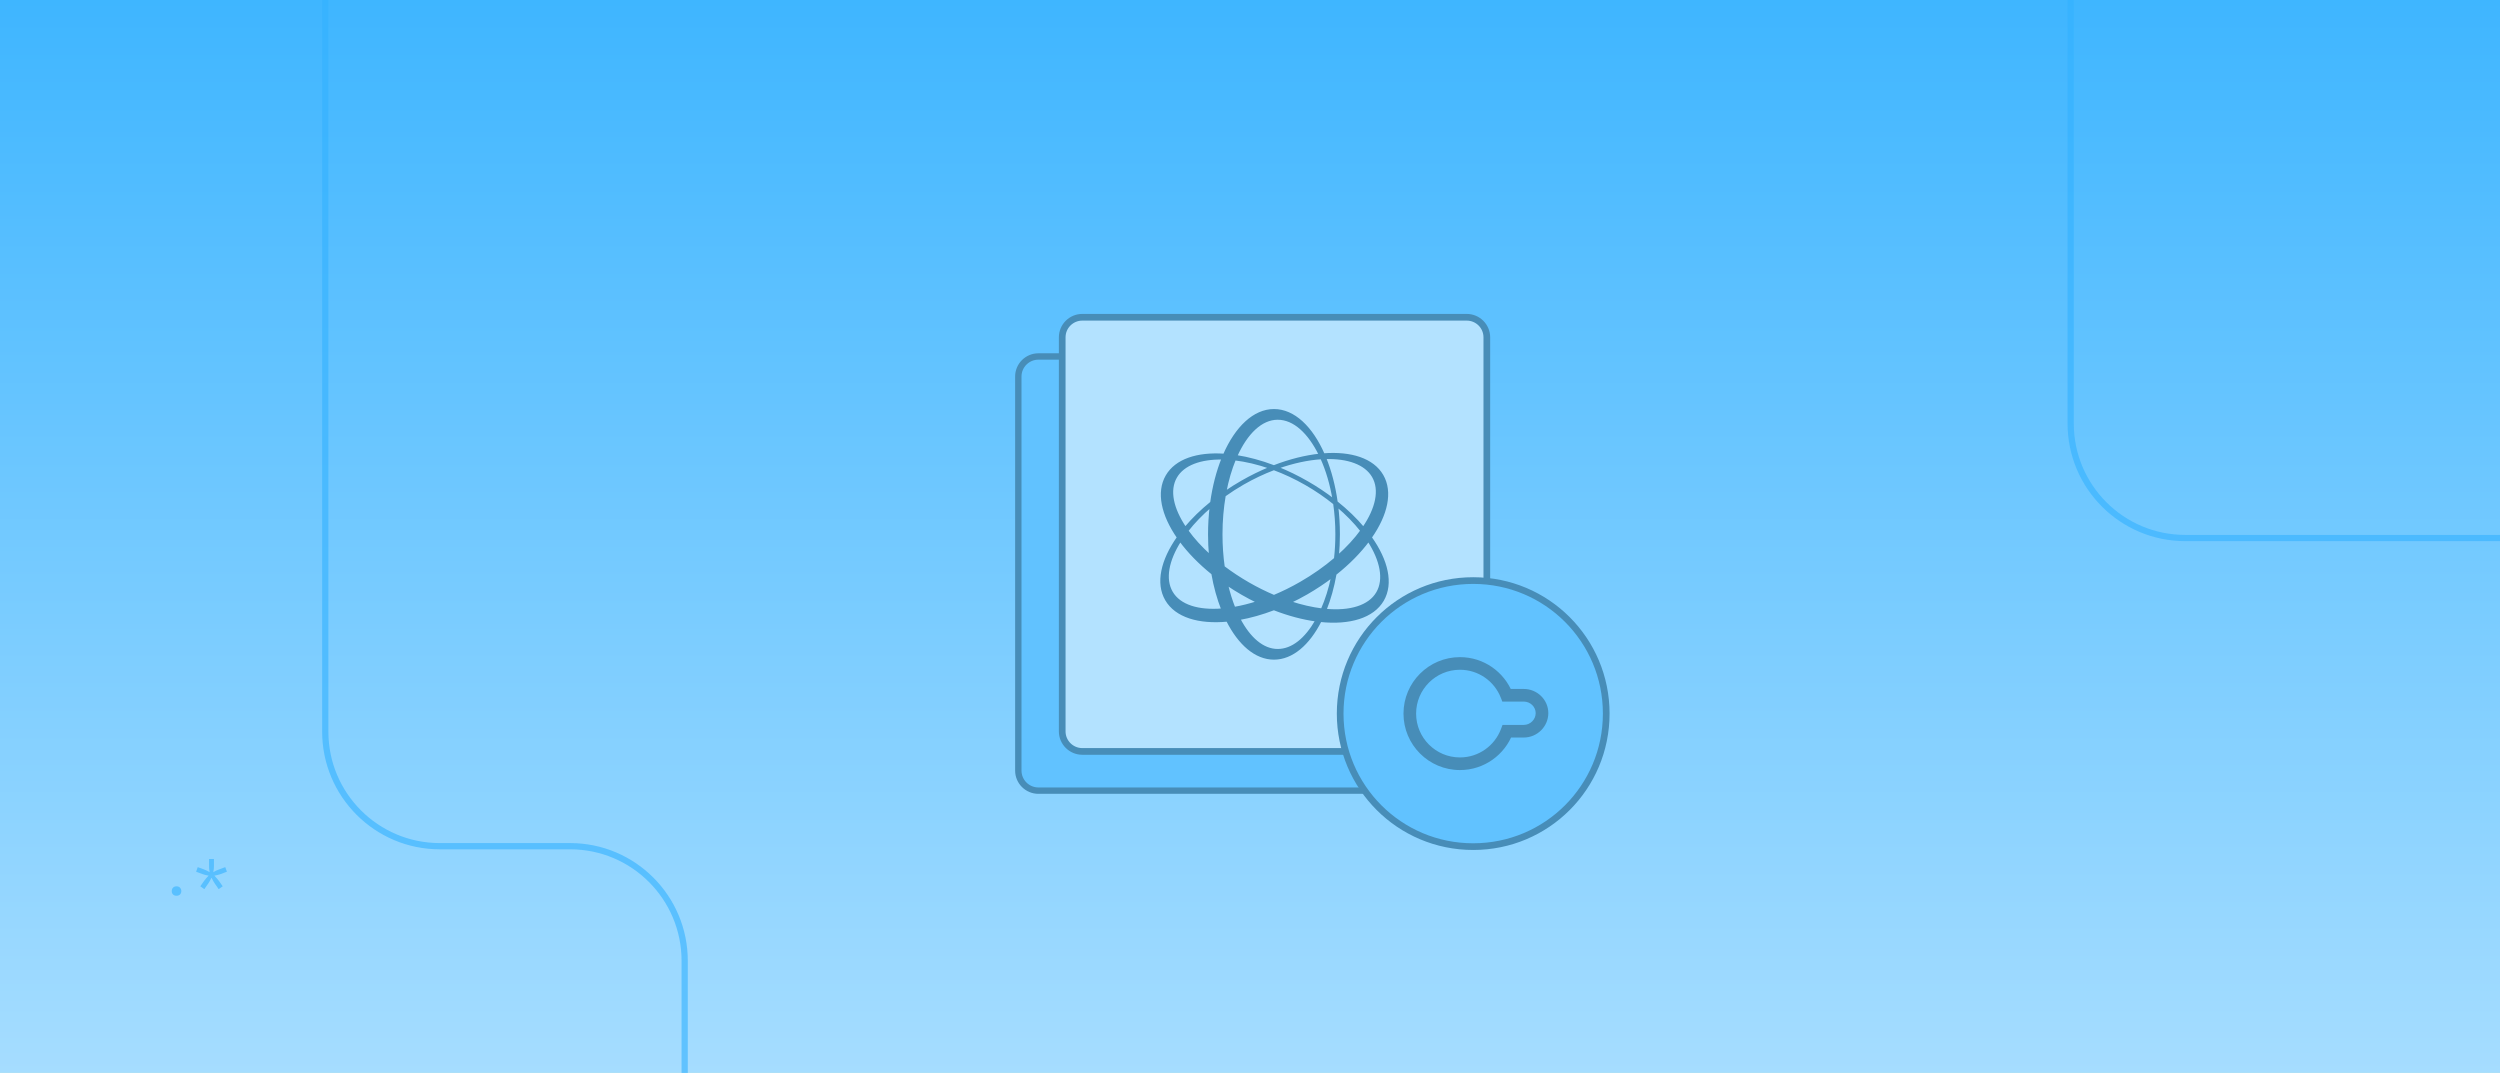
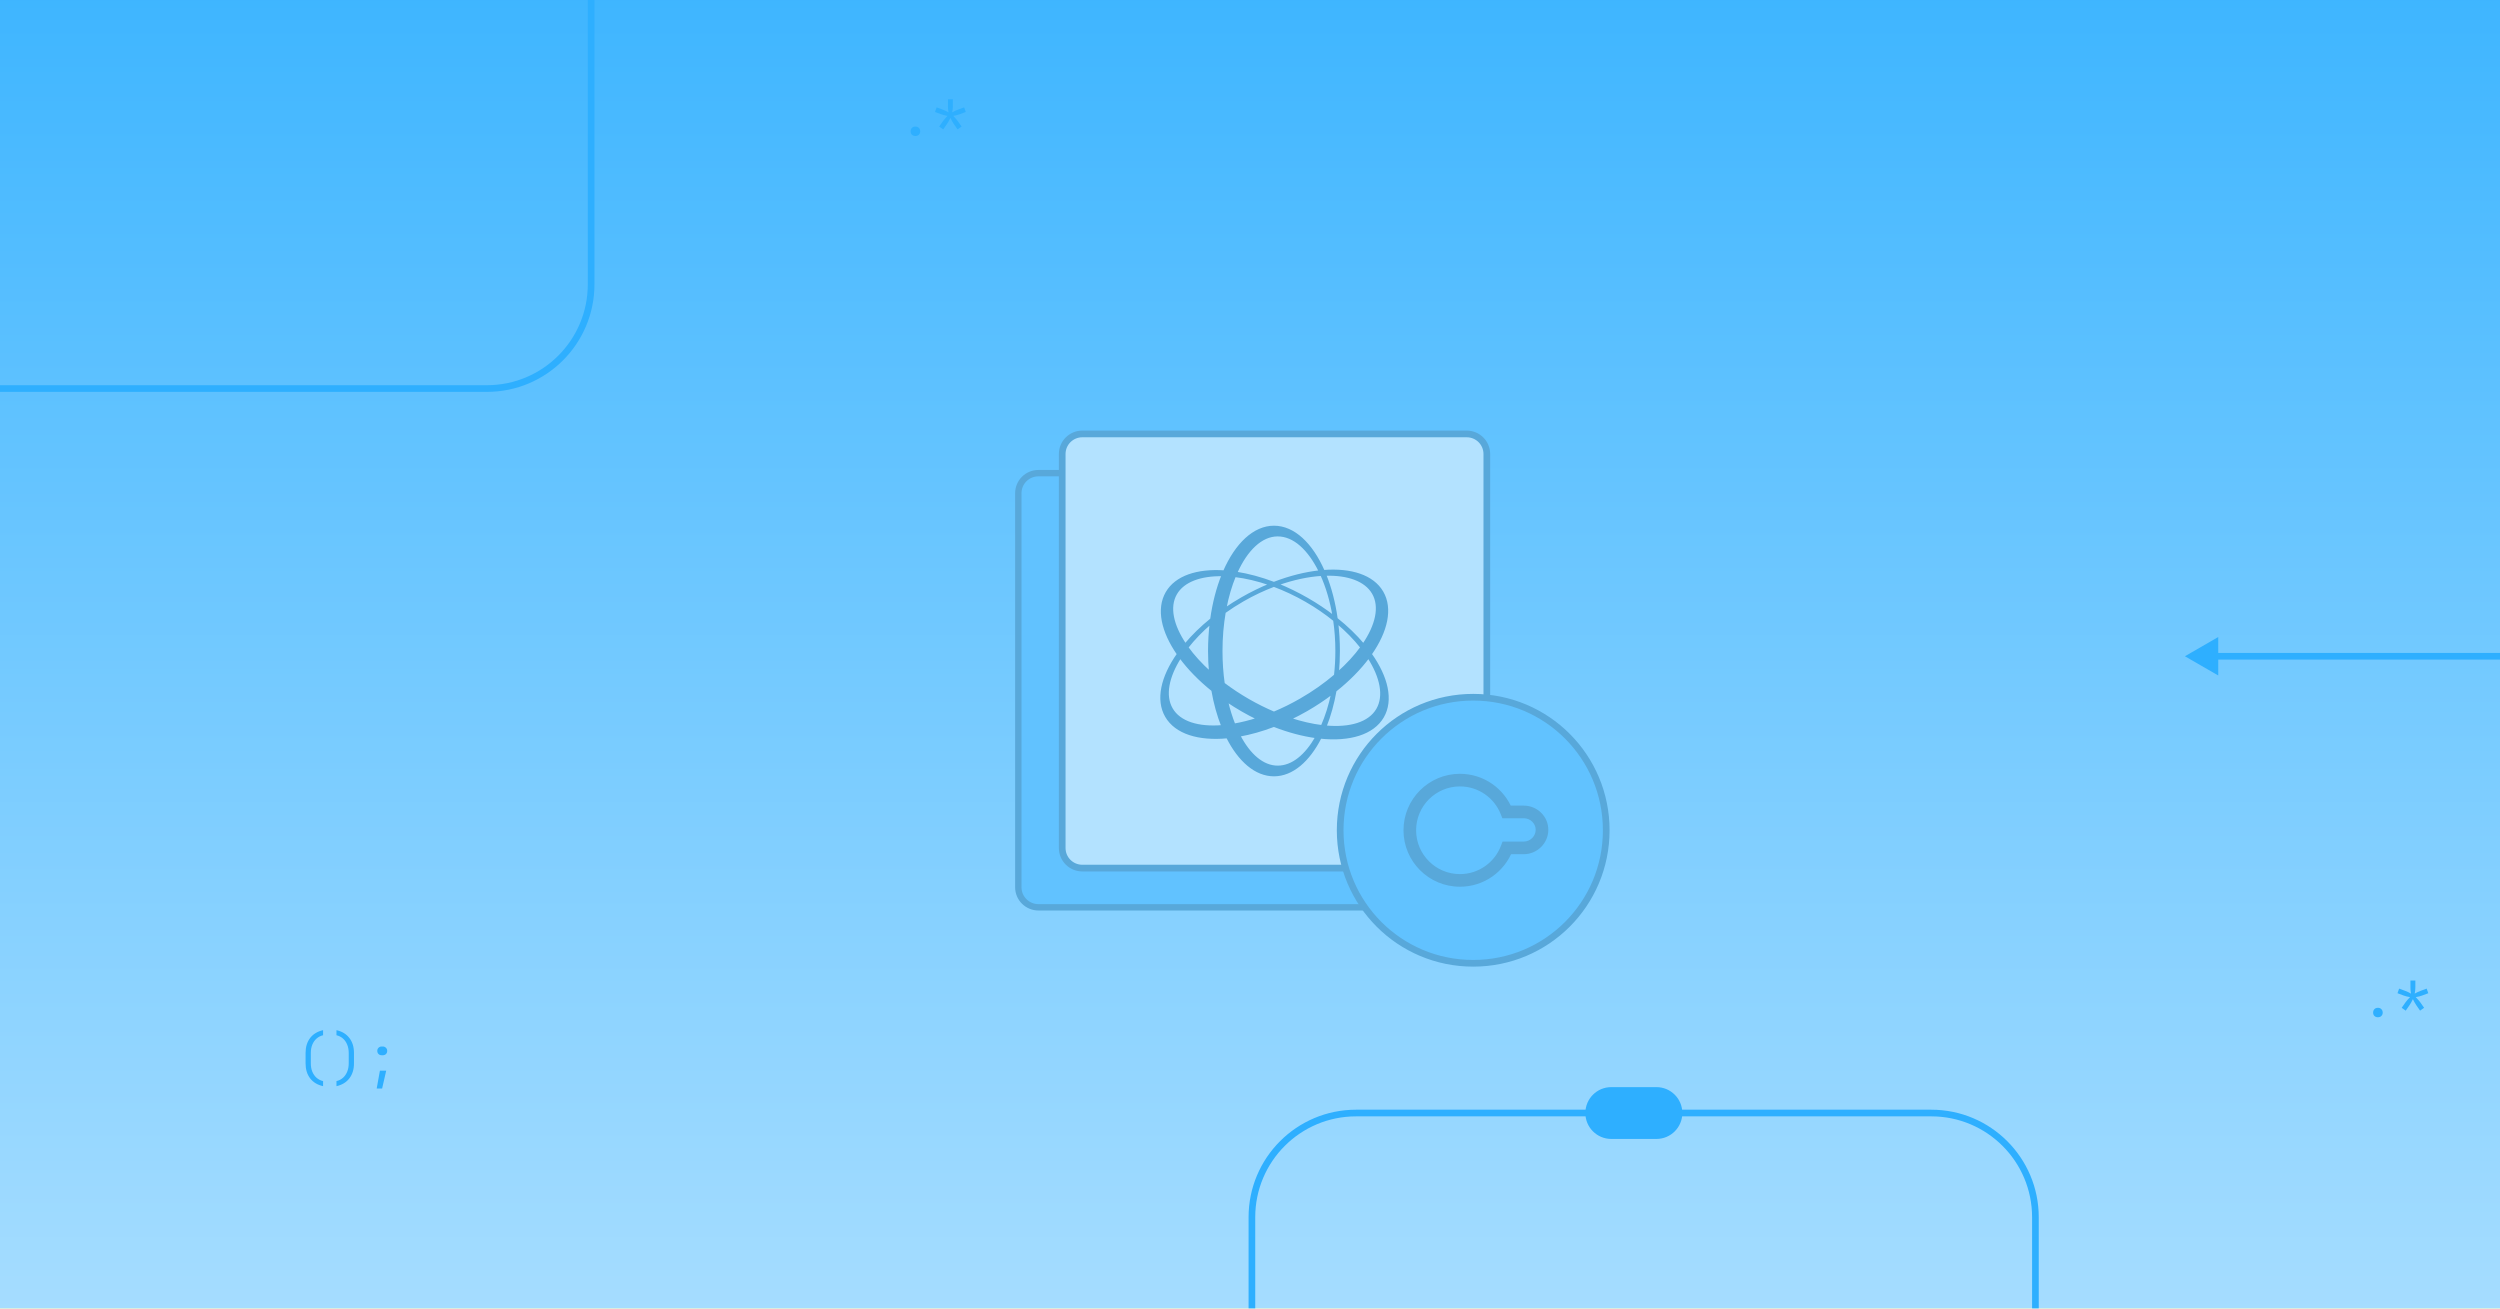
- <svg xmlns="http://www.w3.org/2000/svg" width="1200" height="515" viewBox="0 0 1200 515" fill="none">
+ <svg xmlns="http://www.w3.org/2000/svg" width="1200" height="628" fill="none" viewBox="0 0 1200 628">
+   <style id="thin-strokes">@media (min-width: 500px) { [stroke-width="3.06"] { stroke-width: 1.913; } [stroke-width="3.2"] { stroke-width: 2; } [stroke-width="3.21"] { stroke-width: 2.006; } }</style>
  <g clip-path="url(#clip0_16353_32081)">
-     <rect width="1200" height="515" fill="url(#paint0_linear_16353_32081)" />
+     <path fill="url(#paint0_linear_16353_32081)" d="M0 0h1200v628H0z" />
    <g clip-path="url(#clip1_16353_32081)">
-       <rect width="1200" height="515" fill="url(#paint1_linear_16353_32081)" />
-       <path d="M328.643 551.999L328.644 461.174C328.644 430.798 304.019 406.174 273.643 406.174L211.128 406.175C180.753 406.175 156.128 381.55 156.128 351.175L156.128 -82.829" stroke="#33B1FF" stroke-opacity="0.6" stroke-width="2.993" stroke-linejoin="round" />
-       <path d="M84.735 429.965C84.044 429.965 83.484 429.759 83.055 429.349C82.644 428.938 82.439 428.406 82.439 427.753C82.439 427.062 82.644 426.502 83.055 426.073C83.484 425.643 84.044 425.429 84.735 425.429C85.426 425.429 85.976 425.643 86.387 426.073C86.816 426.502 87.031 427.062 87.031 427.753C87.031 428.406 86.816 428.938 86.387 429.349C85.976 429.759 85.426 429.965 84.735 429.965ZM98.08 426.801L96.148 425.429L97.968 422.825C98.211 422.489 98.537 422.078 98.948 421.593C99.377 421.107 99.779 420.678 100.152 420.305C99.629 420.23 99.079 420.118 98.5 419.969C97.921 419.819 97.464 419.679 97.128 419.549L94.132 418.429L94.916 416.217L97.94 417.337C98.257 417.449 98.677 417.626 99.2 417.869C99.723 418.111 100.199 418.363 100.628 418.625C100.535 418.139 100.46 417.645 100.404 417.141C100.367 416.618 100.348 416.179 100.348 415.825V412.325H102.7V415.825C102.7 416.179 102.672 416.618 102.616 417.141C102.56 417.645 102.485 418.139 102.392 418.625C102.84 418.363 103.316 418.111 103.82 417.869C104.343 417.626 104.772 417.449 105.108 417.337L108.132 416.217L108.916 418.429L105.92 419.549C105.584 419.679 105.127 419.819 104.548 419.969C103.969 420.118 103.419 420.23 102.896 420.305C103.269 420.678 103.671 421.117 104.1 421.621C104.529 422.106 104.856 422.507 105.08 422.825L106.9 425.429L104.968 426.801L103.148 424.169C102.924 423.851 102.653 423.413 102.336 422.853C102.019 422.293 101.748 421.77 101.524 421.285C101.3 421.77 101.029 422.293 100.712 422.853C100.395 423.394 100.124 423.833 99.9 424.169L98.08 426.801Z" fill="#33B1FF" fill-opacity="0.6" />
-       <path d="M1455.42 258.254L1048.92 258.254C1018.54 258.254 993.918 233.63 993.918 203.254L993.918 -105.075C993.918 -135.451 1018.54 -160.075 1048.92 -160.075L1188.35 -160.075C1218.73 -160.075 1243.35 -184.699 1243.35 -215.075L1243.35 -347.246" stroke="#33B1FF" stroke-opacity="0.6" stroke-width="2.993" stroke-linejoin="round" />
+       <path fill="url(#paint1_linear_16353_32081)" d="M0 0h1200v630H0z" />
+       <path stroke="#2eafff" stroke-linecap="round" stroke-linejoin="round" stroke-width="3.2" d="M600.915 643.171v-58.917c0-27.615 22.386-50 50-50H927c27.614 0 50 22.386 50 50v58.917" />
+       <path stroke="#2eafff" stroke-linejoin="round" stroke-width="3.2" d="M283.74-31.855V136.498c0 27.614-22.385 49.999-49.999 50l-282.98.002" />
+       <path fill="#2eafff" d="M155.078 521.36c-2.669-.597-4.741-1.848-6.216-3.752-1.456-1.904-2.184-4.293-2.184-7.168v-5.04c0-2.875.728-5.264 2.184-7.168 1.475-1.904 3.547-3.155 6.216-3.752v2.436c-1.195.28-2.24.812-3.136 1.596-.877.784-1.559 1.764-2.044 2.94-.467 1.157-.7 2.473-.7 3.948v5.04c0 1.456.233 2.772.7 3.948.485 1.176 1.167 2.156 2.044 2.94.896.784 1.941 1.316 3.136 1.596zm6.429 0v-2.436c1.213-.28 2.259-.812 3.136-1.596q1.315-1.176 2.016-2.94c.485-1.176.728-2.492.728-3.948v-5.04c0-1.475-.243-2.791-.728-3.948q-.701-1.764-2.016-2.94c-.877-.784-1.923-1.316-3.136-1.596v-2.436c2.669.597 4.732 1.848 6.188 3.752 1.475 1.904 2.212 4.293 2.212 7.168v5.04c0 2.875-.737 5.264-2.212 7.168-1.456 1.904-3.519 3.155-6.188 3.752m21.689-14.84q-.924 0-1.512-.588t-.588-1.512c0-.597.196-1.092.588-1.484.411-.411.915-.616 1.512-.616h.56c.598 0 1.092.205 1.484.616.411.392.616.887.616 1.484q0 .924-.588 1.512t-1.512.588zm-2.38 15.96 1.54-8.568h3.024l-1.96 8.568zm960.584-34.2c-.69 0-1.25-.205-1.68-.616-.41-.411-.62-.943-.62-1.596 0-.691.21-1.251.62-1.68.43-.429.99-.644 1.68-.644s1.24.215 1.65.644c.43.429.65.989.65 1.68 0 .653-.22 1.185-.65 1.596-.41.411-.96.616-1.65.616m13.35-3.164-1.94-1.372 1.82-2.604c.25-.336.57-.747.98-1.232.43-.485.83-.915 1.21-1.288q-.795-.113-1.65-.336-.87-.224-1.38-.42l-2.99-1.12.78-2.212 3.03 1.12c.31.112.73.289 1.26.532.52.243.99.495 1.42.756-.09-.485-.16-.98-.22-1.484-.04-.523-.06-.961-.06-1.316v-3.5h2.36v3.5c0 .355-.03.793-.09 1.316-.05.504-.13.999-.22 1.484.45-.261.92-.513 1.43-.756.52-.243.95-.42 1.28-.532l3.03-1.12.78 2.212-2.99 1.12q-.51.197-1.38.42t-1.65.336c.37.373.78.812 1.21 1.316.42.485.75.887.98 1.204l1.82 2.604-1.94 1.372-1.82-2.632c-.22-.317-.49-.756-.81-1.316s-.59-1.083-.81-1.568c-.22.485-.5 1.008-.81 1.568-.32.541-.59.98-.81 1.316zM439.4 65.28q-1.036 0-1.68-.616c-.411-.411-.616-.943-.616-1.596 0-.691.205-1.251.616-1.68q.643-.644 1.68-.644c.691 0 1.241.215 1.652.644.429.429.644.989.644 1.68 0 .653-.215 1.185-.644 1.596-.411.411-.961.616-1.652.616m13.345-3.164-1.932-1.372 1.82-2.604c.243-.336.569-.747.98-1.232.429-.485.831-.915 1.204-1.288-.523-.075-1.073-.187-1.652-.336s-1.036-.289-1.372-.42l-2.996-1.12.784-2.212 3.024 1.12q.475.168 1.26.532t1.428.756a19 19 0 0 1-.224-1.484c-.037-.523-.056-.961-.056-1.316v-3.5h2.352v3.5q0 .532-.084 1.316c-.056.504-.131.999-.224 1.484q.672-.392 1.428-.756c.523-.243.952-.42 1.288-.532l3.024-1.12.784 2.212-2.996 1.12c-.336.131-.793.271-1.372.42s-1.129.261-1.652.336c.373.373.775.812 1.204 1.316.429.485.756.887.98 1.204l1.82 2.604-1.932 1.372-1.82-2.632c-.224-.317-.495-.756-.812-1.316s-.588-1.083-.812-1.568c-.224.485-.495 1.008-.812 1.568-.317.541-.588.98-.812 1.316z" />
+       <rect width="21.675" height="43.349" x="762.572" y="545.092" fill="#2eafff" stroke="#2eafff" stroke-width="3.2" rx="10.837" transform="rotate(-90 762.572 545.092)" />
+       <path fill="#2eafff" d="M1270.37 316.6h1.6v-3.2h-1.6zm-221.61-1.6 16 9.238v-18.476zm221.61 0v-1.6h-207.21v3.2h207.21z" />
    </g>
-     <path d="M682.946 171.109H498.45C493.115 171.109 488.791 175.417 488.791 180.73V369.889C488.791 375.202 493.115 379.51 498.45 379.51H682.946C688.28 379.51 692.604 375.202 692.604 369.889V180.73C692.604 175.417 688.28 171.109 682.946 171.109Z" fill="#61C2FF" stroke="#478DB8" stroke-width="3.06" stroke-miterlimit="10" />
-     <path fill-rule="evenodd" clip-rule="evenodd" d="M590.467 327.495C598.127 327.495 605.054 321.438 610.006 311.684C622.213 312.958 632.066 310.094 636.21 302.962C640.267 295.966 638.006 286.293 631.128 276.608C637.825 267.028 639.994 257.492 635.98 250.577C632.017 243.743 622.81 240.83 611.316 241.712C606.322 230.343 598.835 223.124 590.467 223.124C582.099 223.124 574.544 230.411 569.543 241.874C558.298 241.122 549.309 244.048 545.407 250.776C541.425 257.641 543.537 267.096 550.123 276.608C543.357 286.225 541.158 295.817 545.184 302.757C549.265 309.789 558.895 312.666 570.854 311.535C575.811 321.376 582.763 327.495 590.467 327.495ZM575.923 310.839C580.142 318.928 585.801 323.879 592.026 323.879C598.251 323.879 603.83 319.189 608.254 311.479C602.656 310.727 596.617 309.143 590.436 306.733C585.447 308.64 580.558 310.013 575.923 310.839ZM583.596 303.744C580.222 304.832 576.936 305.652 573.805 306.198C572.6 303.185 571.562 299.874 570.73 296.32C572.792 297.718 574.948 299.072 577.184 300.358C579.315 301.582 581.452 302.713 583.59 303.744H583.596ZM590.461 301.203C594.151 299.663 597.897 297.824 601.618 295.68C607.011 292.58 611.888 289.132 616.112 285.517C616.485 282.224 616.684 278.813 616.684 275.309C616.684 270.83 616.361 266.488 615.758 262.369C612.199 259.486 608.235 256.746 603.917 254.268C599.425 251.689 594.884 249.571 590.43 247.918C586.149 249.54 581.788 251.59 577.476 254.069C574.768 255.628 572.19 257.287 569.773 259.02C568.891 264.114 568.412 269.594 568.412 275.309C568.412 280.062 568.742 284.659 569.363 289.002C572.556 291.425 576.048 293.736 579.781 295.885C583.341 297.929 586.926 299.706 590.461 301.203ZM597.301 303.782C599.606 302.688 601.91 301.477 604.209 300.16C608.042 297.954 611.621 295.569 614.913 293.065C613.864 298.128 612.391 302.781 610.59 306.844C606.427 306.341 601.948 305.316 597.301 303.782ZM616.299 291.984C615.336 297.457 613.913 302.52 612.118 307.012C622.375 307.963 630.47 305.621 633.843 299.812C637.086 294.214 635.471 286.231 630.147 277.968C626.581 282.771 621.89 287.548 616.299 291.984ZM628.01 272.582C633.539 264.493 635.322 256.666 632.06 251.037C628.898 245.589 621.462 242.979 611.981 243.271C614.18 248.682 615.839 254.951 616.79 261.766C621.114 265.22 624.885 268.873 628.003 272.582H628.01ZM610.397 243.346C612.665 248.347 614.429 254.255 615.504 260.753C612.118 258.144 608.409 255.659 604.433 253.373C600.301 251 596.127 248.981 592.014 247.328C598.5 245.017 604.768 243.694 610.391 243.34L610.397 243.346ZM609.695 241.861C603.706 242.495 597.152 244.116 590.436 246.719C584.981 244.651 579.645 243.222 574.637 242.445C578.955 232.791 585.149 226.746 592.026 226.746C598.904 226.746 605.122 232.555 609.695 241.861ZM588.845 247.347C583.695 245.551 578.688 244.377 574.041 243.824C572.364 247.875 571.003 252.497 570.04 257.529C572.239 256.013 574.544 254.56 576.955 253.174C580.912 250.9 584.9 248.956 588.845 247.347ZM564.119 261.952C565.058 255.144 566.698 248.881 568.878 243.464C559.653 243.29 552.434 245.899 549.334 251.242C546.097 256.821 547.824 264.549 553.235 272.564C556.273 268.929 559.932 265.345 564.119 261.952ZM551.104 277.981C554.583 282.702 559.149 287.412 564.604 291.798C565.555 297.277 566.971 302.353 568.754 306.857C558.739 307.683 550.862 305.322 547.544 299.613C544.326 294.065 545.886 286.169 551.098 277.987L551.104 277.981ZM554.086 273.781C556.782 270.333 560.081 266.891 563.908 263.611C563.461 267.37 563.219 271.29 563.219 275.309C563.219 278.36 563.355 281.348 563.616 284.256C559.82 280.832 556.602 277.285 554.08 273.775L554.086 273.781ZM627.158 273.787C624.555 277.372 621.232 280.994 617.299 284.479C617.572 281.503 617.722 278.434 617.722 275.309C617.722 271.215 617.473 267.227 617.007 263.406C620.965 266.742 624.381 270.259 627.158 273.787Z" fill="#61C2FF" stroke="#478DB8" stroke-width="3.06" stroke-miterlimit="10" />
-     <path d="M704.016 152.286H519.52C514.186 152.286 509.861 156.594 509.861 161.907V351.066C509.861 356.379 514.186 360.687 519.52 360.687H704.016C709.35 360.687 713.675 356.379 713.675 351.066V161.907C713.675 156.594 709.35 152.286 704.016 152.286Z" fill="#B3E2FF" stroke="#478DB8" stroke-width="3.21" stroke-miterlimit="10" />
-     <path fill-rule="evenodd" clip-rule="evenodd" d="M611.505 316.135C620.26 316.135 628.178 309.212 633.838 298.063C647.791 299.519 659.053 296.245 663.79 288.093C668.427 280.097 665.842 269.041 657.981 257.97C665.636 247.021 668.114 236.12 663.527 228.217C658.997 220.406 648.473 217.075 635.336 218.084C629.627 205.089 621.07 196.837 611.505 196.837C601.939 196.837 593.304 205.167 587.588 218.268C574.735 217.409 564.46 220.754 560 228.444C555.449 236.291 557.863 247.099 565.39 257.97C557.657 268.963 555.143 279.927 559.745 287.859C564.41 295.897 575.417 299.185 589.086 297.893C594.753 309.141 602.699 316.135 611.505 316.135ZM594.881 297.097C599.703 306.343 606.172 312.002 613.287 312.002C620.402 312.002 626.779 306.641 631.835 297.829C625.437 296.97 618.535 295.159 611.469 292.404C605.767 294.584 600.178 296.153 594.881 297.097ZM603.651 288.988C599.795 290.231 596.038 291.168 592.459 291.793C591.082 288.349 589.896 284.564 588.944 280.502C591.302 282.1 593.766 283.648 596.322 285.118C598.758 286.517 601.201 287.809 603.644 288.988H603.651ZM611.497 286.084C615.715 284.323 619.997 282.221 624.251 279.771C630.415 276.227 635.989 272.286 640.818 268.153C641.244 264.39 641.471 260.491 641.471 256.486C641.471 251.366 641.102 246.403 640.413 241.695C636.344 238.4 631.814 235.268 626.878 232.435C621.744 229.488 616.553 227.067 611.462 225.178C606.569 227.031 601.584 229.374 596.656 232.208C593.56 233.99 590.613 235.886 587.851 237.867C586.843 243.69 586.296 249.953 586.296 256.486C586.296 261.919 586.672 267.173 587.382 272.137C591.032 274.906 595.023 277.548 599.291 280.005C603.36 282.341 607.457 284.372 611.497 286.084ZM619.316 289.031C621.95 287.781 624.585 286.396 627.212 284.891C631.594 282.37 635.684 279.643 639.447 276.781C638.247 282.569 636.564 287.887 634.505 292.531C629.747 291.956 624.627 290.784 619.316 289.031ZM641.031 275.546C639.93 281.802 638.304 287.589 636.252 292.723C647.976 293.81 657.228 291.132 661.084 284.493C664.791 278.095 662.945 268.97 656.859 259.526C652.783 265.015 647.422 270.475 641.031 275.546ZM654.416 253.369C660.736 244.123 662.774 235.176 659.046 228.742C655.432 222.515 646.932 219.532 636.096 219.866C638.609 226.051 640.505 233.216 641.592 241.006C646.534 244.954 650.845 249.13 654.409 253.369H654.416ZM634.285 219.951C636.877 225.668 638.894 232.421 640.122 239.849C636.252 236.866 632.013 234.026 627.468 231.412C622.746 228.7 617.974 226.392 613.273 224.503C620.686 221.862 627.851 220.349 634.278 219.944L634.285 219.951ZM633.483 218.254C626.637 218.979 619.145 220.832 611.469 223.807C605.234 221.443 599.134 219.809 593.411 218.922C598.346 207.887 605.426 200.977 613.287 200.977C621.148 200.977 628.256 207.617 633.483 218.254ZM609.651 224.524C603.764 222.472 598.041 221.13 592.729 220.498C590.812 225.128 589.257 230.411 588.156 236.163C590.67 234.43 593.304 232.769 596.06 231.185C600.583 228.586 605.142 226.364 609.651 224.524ZM581.389 241.219C582.461 233.436 584.336 226.278 586.828 220.086C576.283 219.887 568.032 222.87 564.488 228.977C560.789 235.354 562.763 244.187 568.948 253.348C572.42 249.194 576.603 245.096 581.389 241.219ZM566.512 259.54C570.489 264.937 575.708 270.319 581.943 275.333C583.029 281.596 584.648 287.397 586.686 292.546C575.239 293.49 566.235 290.792 562.443 284.266C558.765 277.924 560.547 268.899 566.505 259.547L566.512 259.54ZM569.921 254.739C573.003 250.798 576.773 246.864 581.147 243.115C580.636 247.411 580.359 251.892 580.359 256.486C580.359 259.973 580.515 263.389 580.814 266.712C576.475 262.799 572.797 258.744 569.914 254.732L569.921 254.739ZM653.444 254.747C650.468 258.844 646.669 262.984 642.174 266.968C642.487 263.566 642.657 260.058 642.657 256.486C642.657 251.807 642.373 247.248 641.84 242.881C646.364 246.694 650.269 250.713 653.444 254.747Z" fill="#478DB8" stroke="#478DB8" />
-     <path d="M707.134 406.38C671.808 406.38 643.28 377.852 643.28 342.526C643.28 307.2 671.808 278.671 707.134 278.671C742.46 278.671 770.989 307.2 770.989 342.526C770.989 377.852 742.46 406.38 707.134 406.38Z" fill="#61C2FF" stroke="#478DB8" stroke-width="3.21" stroke-miterlimit="10" />
-     <path d="M700.773 318.454C710.961 318.454 719.671 324.785 723.184 333.728H731.411C736.193 333.728 740.162 337.554 740.162 342.3C740.162 347.046 736.194 350.985 731.411 350.985L723.312 350.986C719.887 360.107 711.089 366.599 700.773 366.599C687.48 366.599 676.704 355.821 676.704 342.526C676.704 329.232 687.48 318.454 700.773 318.454Z" fill="#61C2FF" />
-     <path d="M700.773 318.454L700.773 315.424H700.773V318.454ZM723.184 333.728L720.363 334.835L721.118 336.758H723.184V333.728ZM740.162 342.3H743.192V342.299L740.162 342.3ZM731.411 350.985V347.955H731.411L731.411 350.985ZM723.312 350.986L723.311 347.956L721.213 347.957L720.475 349.921L723.312 350.986ZM700.773 366.599V369.629H700.773L700.773 366.599ZM676.704 342.526H673.674V342.526L676.704 342.526ZM700.773 318.454L700.773 321.484C709.674 321.484 717.29 327.013 720.363 334.835L723.184 333.728L726.004 332.62C722.051 322.557 712.249 315.424 700.773 315.424L700.773 318.454ZM723.184 333.728V336.758H731.411V333.728V330.698H723.184V333.728ZM731.411 333.728V336.758C734.593 336.758 737.132 339.3 737.132 342.3L740.162 342.3L743.192 342.299C743.191 335.808 737.794 330.698 731.411 330.698V333.728ZM740.162 342.3H737.132C737.132 345.352 734.542 347.955 731.411 347.955V350.985V354.015C737.846 354.015 743.192 348.741 743.192 342.3H740.162ZM731.411 350.985L731.411 347.955L723.311 347.956L723.312 350.986L723.312 354.016L731.411 354.015L731.411 350.985ZM723.312 350.986L720.475 349.921C717.479 357.899 709.785 363.569 700.773 363.569L700.773 366.599L700.773 369.629C712.394 369.629 722.295 362.315 726.148 352.051L723.312 350.986ZM700.773 366.599V363.569C689.154 363.569 679.734 354.148 679.734 342.526L676.704 342.526L673.674 342.526C673.674 357.494 685.807 369.629 700.773 369.629V366.599ZM676.704 342.526H679.734C679.734 330.905 689.154 321.484 700.773 321.484V318.454V315.424C685.807 315.424 673.674 327.559 673.674 342.526H676.704Z" fill="#478DB8" />
+     <path fill="#61c2ff" stroke="#58a8da" stroke-miterlimit="10" stroke-width="3.06" d="M682.946 227.109H498.45c-5.335 0-9.659 4.308-9.659 9.621v189.159c0 5.313 4.324 9.621 9.659 9.621h184.496c5.334 0 9.658-4.308 9.658-9.621V236.73c0-5.313-4.324-9.621-9.658-9.621Z" />
+     <path fill="#61c2ff" fill-rule="evenodd" stroke="#58a8da" stroke-miterlimit="10" stroke-width="3.06" d="M590.468 383.495c7.66 0 14.587-6.057 19.539-15.811 12.207 1.274 22.06-1.59 26.204-8.722 4.057-6.996 1.796-16.669-5.082-26.354 6.697-9.58 8.866-19.116 4.852-26.031-3.963-6.834-13.17-9.747-24.664-8.865-4.995-11.369-12.481-18.588-20.849-18.588s-15.923 7.287-20.924 18.75c-11.245-.752-20.234 2.174-24.136 8.902-3.982 6.865-1.87 16.32 4.716 25.832-6.766 9.617-8.965 19.209-4.939 26.149 4.081 7.032 13.711 9.909 25.67 8.778 4.957 9.841 11.909 15.96 19.613 15.96Zm-14.544-16.656c4.219 8.089 9.878 13.04 16.103 13.04s11.804-4.69 16.228-12.4c-5.598-.752-11.637-2.336-17.818-4.746-4.989 1.907-9.878 3.28-14.513 4.106Zm7.673-7.095c-3.374 1.088-6.66 1.908-9.791 2.454-1.205-3.013-2.243-6.324-3.075-9.878a103.2 103.2 0 0 0 6.454 4.038c2.131 1.224 4.268 2.355 6.406 3.386zm6.865-2.541c3.69-1.54 7.436-3.379 11.157-5.523 5.393-3.1 10.27-6.548 14.494-10.163.373-3.293.572-6.704.572-10.208 0-4.479-.323-8.821-.926-12.94-3.559-2.883-7.523-5.623-11.841-8.101-4.492-2.579-9.033-4.697-13.487-6.35-4.281 1.622-8.642 3.672-12.954 6.151-2.708 1.559-5.286 3.218-7.703 4.951-.882 5.094-1.361 10.574-1.361 16.289 0 4.753.33 9.35.951 13.693 3.193 2.423 6.685 4.734 10.418 6.883 3.56 2.044 7.145 3.821 10.68 5.318Zm6.84 2.579c2.305-1.094 4.609-2.305 6.908-3.622 3.833-2.206 7.412-4.591 10.704-7.095-1.049 5.063-2.522 9.716-4.323 13.779-4.163-.503-8.642-1.528-13.289-3.062Zm18.998-11.798c-.963 5.473-2.386 10.536-4.181 15.028 10.257.951 18.352-1.391 21.725-7.2 3.243-5.598 1.628-13.581-3.696-21.844-3.566 4.803-8.257 9.58-13.848 14.016Zm11.711-19.402c5.529-8.089 7.312-15.916 4.05-21.545-3.162-5.448-10.599-8.058-20.079-7.766 2.199 5.411 3.858 11.68 4.809 18.495 4.324 3.454 8.095 7.107 11.213 10.816zm-17.613-29.236c2.268 5.001 4.032 10.909 5.107 17.407-3.386-2.609-7.095-5.094-11.071-7.38-4.132-2.373-8.307-4.392-12.419-6.045 6.486-2.311 12.754-3.634 18.377-3.988zm-.702-1.485c-5.989.634-12.543 2.255-19.259 4.858-5.455-2.068-10.791-3.497-15.799-4.274 4.318-9.654 10.512-15.699 17.389-15.699 6.878 0 13.096 5.809 17.669 15.115Zm-20.85 5.486c-5.15-1.796-10.157-2.97-14.804-3.523-1.678 4.051-3.038 8.673-4.001 13.705 2.199-1.516 4.504-2.969 6.915-4.355 3.957-2.274 7.945-4.218 11.89-5.827Zm-24.726 14.605c.939-6.808 2.579-13.071 4.759-18.488-9.225-.174-16.444 2.435-19.544 7.778-3.237 5.579-1.51 13.307 3.901 21.322 3.038-3.635 6.697-7.219 10.884-10.612Zm-13.015 16.029c3.479 4.721 8.045 9.431 13.5 13.817.951 5.479 2.367 10.555 4.15 15.059-10.015.826-17.892-1.535-21.21-7.244-3.218-5.548-1.658-13.444 3.554-21.626zm2.982-4.2c2.696-3.448 5.995-6.89 9.822-10.17-.447 3.759-.689 7.679-.689 11.698 0 3.051.136 6.039.397 8.947-3.796-3.424-7.014-6.971-9.536-10.481zm73.072.006c-2.603 3.585-5.926 7.207-9.859 10.692.273-2.976.423-6.045.423-9.17 0-4.094-.249-8.082-.715-11.903 3.957 3.336 7.374 6.853 10.151 10.381Z" clip-rule="evenodd" />
+     <path fill="#b3e2ff" stroke="#58a8da" stroke-miterlimit="10" stroke-width="3.21" d="M704.016 208.286H519.52c-5.334 0-9.659 4.308-9.659 9.621v189.159c0 5.313 4.325 9.621 9.659 9.621h184.496c5.334 0 9.659-4.308 9.659-9.621V217.907c0-5.313-4.325-9.621-9.659-9.621Z" />
+     <path fill="#58a8da" fill-rule="evenodd" stroke="#58a8da" d="M611.505 372.135c8.756 0 16.674-6.923 22.334-18.072 13.953 1.456 25.215-1.818 29.952-9.97 4.637-7.996 2.052-19.052-5.809-30.123 7.655-10.949 10.133-21.85 5.546-29.753-4.53-7.811-15.054-11.142-28.191-10.133-5.709-12.995-14.266-21.247-23.832-21.247-9.565 0-18.2 8.33-23.916 21.431-12.853-.859-23.128 2.486-27.588 10.176-4.551 7.847-2.137 18.655 5.39 29.526-7.733 10.993-10.247 21.957-5.645 29.889 4.665 8.038 15.672 11.326 29.341 10.034 5.667 11.248 13.613 18.242 22.418 18.242Zm-16.623-19.038c4.822 9.246 11.291 14.905 18.406 14.905s13.492-5.361 18.548-14.173c-6.398-.859-13.3-2.67-20.366-5.425-5.702 2.18-11.291 3.749-16.588 4.693Zm8.77-8.109c-3.856 1.243-7.613 2.18-11.192 2.805-1.377-3.444-2.563-7.229-3.515-11.291 2.358 1.598 4.822 3.146 7.378 4.616 2.436 1.399 4.879 2.691 7.322 3.87zm7.846-2.904c4.218-1.761 8.5-3.863 12.754-6.313 6.164-3.544 11.738-7.485 16.567-11.618.426-3.763.653-7.662.653-11.667 0-5.12-.369-10.083-1.058-14.791-4.069-3.295-8.599-6.427-13.535-9.26-5.134-2.947-10.325-5.368-15.416-7.257-4.893 1.853-9.878 4.196-14.806 7.03-3.096 1.782-6.043 3.678-8.805 5.659-1.009 5.823-1.555 12.086-1.555 18.619 0 5.433.376 10.687 1.086 15.651 3.65 2.769 7.641 5.411 11.909 7.868 4.069 2.336 8.166 4.367 12.206 6.079Zm7.819 2.947c2.634-1.25 5.269-2.635 7.896-4.14 4.382-2.521 8.472-5.248 12.235-8.11-1.2 5.788-2.883 11.106-4.942 15.75-4.758-.575-9.878-1.747-15.189-3.5Zm21.715-13.485c-1.101 6.256-2.727 12.043-4.779 17.177 11.724 1.087 20.976-1.591 24.832-8.23 3.707-6.398 1.861-15.523-4.225-24.967-4.076 5.489-9.437 10.949-15.828 16.02Zm13.385-22.177c6.32-9.246 8.358-18.193 4.63-24.627-3.614-6.227-12.114-9.21-22.95-8.876 2.513 6.185 4.409 13.35 5.496 21.14 4.942 3.948 9.253 8.124 12.817 12.363zm-20.131-33.418c2.592 5.717 4.609 12.47 5.837 19.898-3.87-2.983-8.109-5.823-12.654-8.437-4.723-2.712-9.494-5.02-14.195-6.909 7.413-2.641 14.578-4.154 21.005-4.559zm-.803-1.697c-6.845.725-14.337 2.578-22.013 5.553-6.235-2.364-12.335-3.998-18.058-4.885 4.935-11.035 12.015-17.945 19.876-17.945s14.969 6.64 20.195 17.277Zm-23.831 6.27c-5.887-2.052-11.61-3.394-16.922-4.026-1.917 4.63-3.472 9.913-4.573 15.665 2.514-1.733 5.148-3.394 7.904-4.978 4.523-2.599 9.082-4.821 13.591-6.661Zm-28.262 16.695c1.072-7.783 2.947-14.941 5.439-21.133-10.545-.199-18.796 2.784-22.34 8.891-3.699 6.377-1.725 15.21 4.46 24.371 3.472-4.154 7.655-8.252 12.441-12.129Zm-14.877 18.321c3.977 5.397 9.196 10.779 15.431 15.793 1.086 6.263 2.705 12.064 4.743 17.213-11.447.944-20.451-1.754-24.243-8.28-3.678-6.342-1.896-15.367 4.062-24.719zm3.409-4.801c3.082-3.941 6.852-7.875 11.226-11.624-.511 4.296-.788 8.777-.788 13.371 0 3.487.156 6.903.455 10.226-4.339-3.913-8.017-7.968-10.9-11.98zm83.523.008c-2.976 4.097-6.775 8.237-11.27 12.221.313-3.402.483-6.91.483-10.482 0-4.679-.284-9.238-.817-13.605 4.524 3.813 8.429 7.832 11.604 11.866Z" clip-rule="evenodd" />
+     <path fill="#61c2ff" stroke="#58a8da" stroke-miterlimit="10" stroke-width="3.21" d="M707.135 462.38c-35.326 0-63.854-28.528-63.854-63.854s28.528-63.855 63.854-63.855 63.855 28.529 63.855 63.855-28.529 63.854-63.855 63.854Z" />
+     <path fill="#61c2ff" d="M700.774 374.454c10.188 0 18.898 6.331 22.411 15.274h8.227c4.782 0 8.751 3.826 8.751 8.572s-3.968 8.685-8.751 8.685l-8.1.001c-3.424 9.121-12.222 15.613-22.538 15.613-13.293 0-24.069-10.778-24.069-24.073 0-13.294 10.776-24.072 24.069-24.072" />
+     <path fill="#58a8da" d="M700.774 374.454v-3.03zm22.411 15.274-2.821 1.107.755 1.923h2.066zm16.978 8.572h3.03v-.001zm-8.751 8.685v-3.03zm-8.1.001v-3.03l-2.098.001-.738 1.964zm-22.538 15.613v3.03zm-24.069-24.073h-3.03zm24.069-24.072v3.03c8.901 0 16.517 5.529 19.59 13.351l2.821-1.107 2.82-1.108c-3.953-10.063-13.755-17.196-25.231-17.196zm22.411 15.274v3.03h8.227v-6.06h-8.227zm8.227 0v3.03c3.182 0 5.721 2.542 5.721 5.542h3.03l3.03-.001c-.001-6.491-5.398-11.601-11.781-11.601zm8.751 8.572h-3.03c0 3.052-2.59 5.655-5.721 5.655v6.06c6.435 0 11.781-5.274 11.781-11.715zm-8.751 8.685v-3.03l-8.1.001v3.03l.001 3.03 8.099-.001zm-8.1.001-2.836-1.065c-2.996 7.978-10.69 13.648-19.702 13.648v6.06c11.621 0 21.522-7.314 25.375-17.578zm-22.538 15.613v-3.03c-11.619 0-21.039-9.421-21.039-21.043h-6.06c0 14.968 12.133 27.103 27.099 27.103zm-24.069-24.073h3.03c0-11.621 9.42-21.042 21.039-21.042v-6.06c-14.966 0-27.099 12.135-27.099 27.102z" />
  </g>
  <defs>
-     <linearGradient id="paint0_linear_16353_32081" x1="589" y1="-26.5" x2="587" y2="627" gradientUnits="userSpaceOnUse">
-       <stop stop-color="#FDEF00" />
-       <stop offset="0.939" stop-color="#FFFAA3" />
+     <linearGradient id="paint0_linear_16353_32081" x1="589" x2="586.026" y1="-32.315" y2="764.571" gradientUnits="userSpaceOnUse">
+       <stop stop-color="#fdef00" />
+       <stop offset=".939" stop-color="#fffaa3" />
    </linearGradient>
-     <linearGradient id="paint1_linear_16353_32081" x1="587" y1="-85" x2="587" y2="627" gradientUnits="userSpaceOnUse">
-       <stop stop-color="#2EAFFF" />
-       <stop offset="0.939" stop-color="#B3E2FF" />
+     <linearGradient id="paint1_linear_16353_32081" x1="587" x2="587" y1="-103.981" y2="767.01" gradientUnits="userSpaceOnUse">
+       <stop stop-color="#2eafff" />
+       <stop offset=".939" stop-color="#b3e2ff" />
    </linearGradient>
    <clipPath id="clip0_16353_32081">
-       <rect width="1200" height="515" fill="white" />
+       <path fill="#fff" d="M0 0h1200v628H0z" />
    </clipPath>
    <clipPath id="clip1_16353_32081">
-       <rect width="1200" height="515" fill="white" />
+       <path fill="#fff" d="M0 0h1200v630H0z" />
    </clipPath>
  </defs>
</svg>
